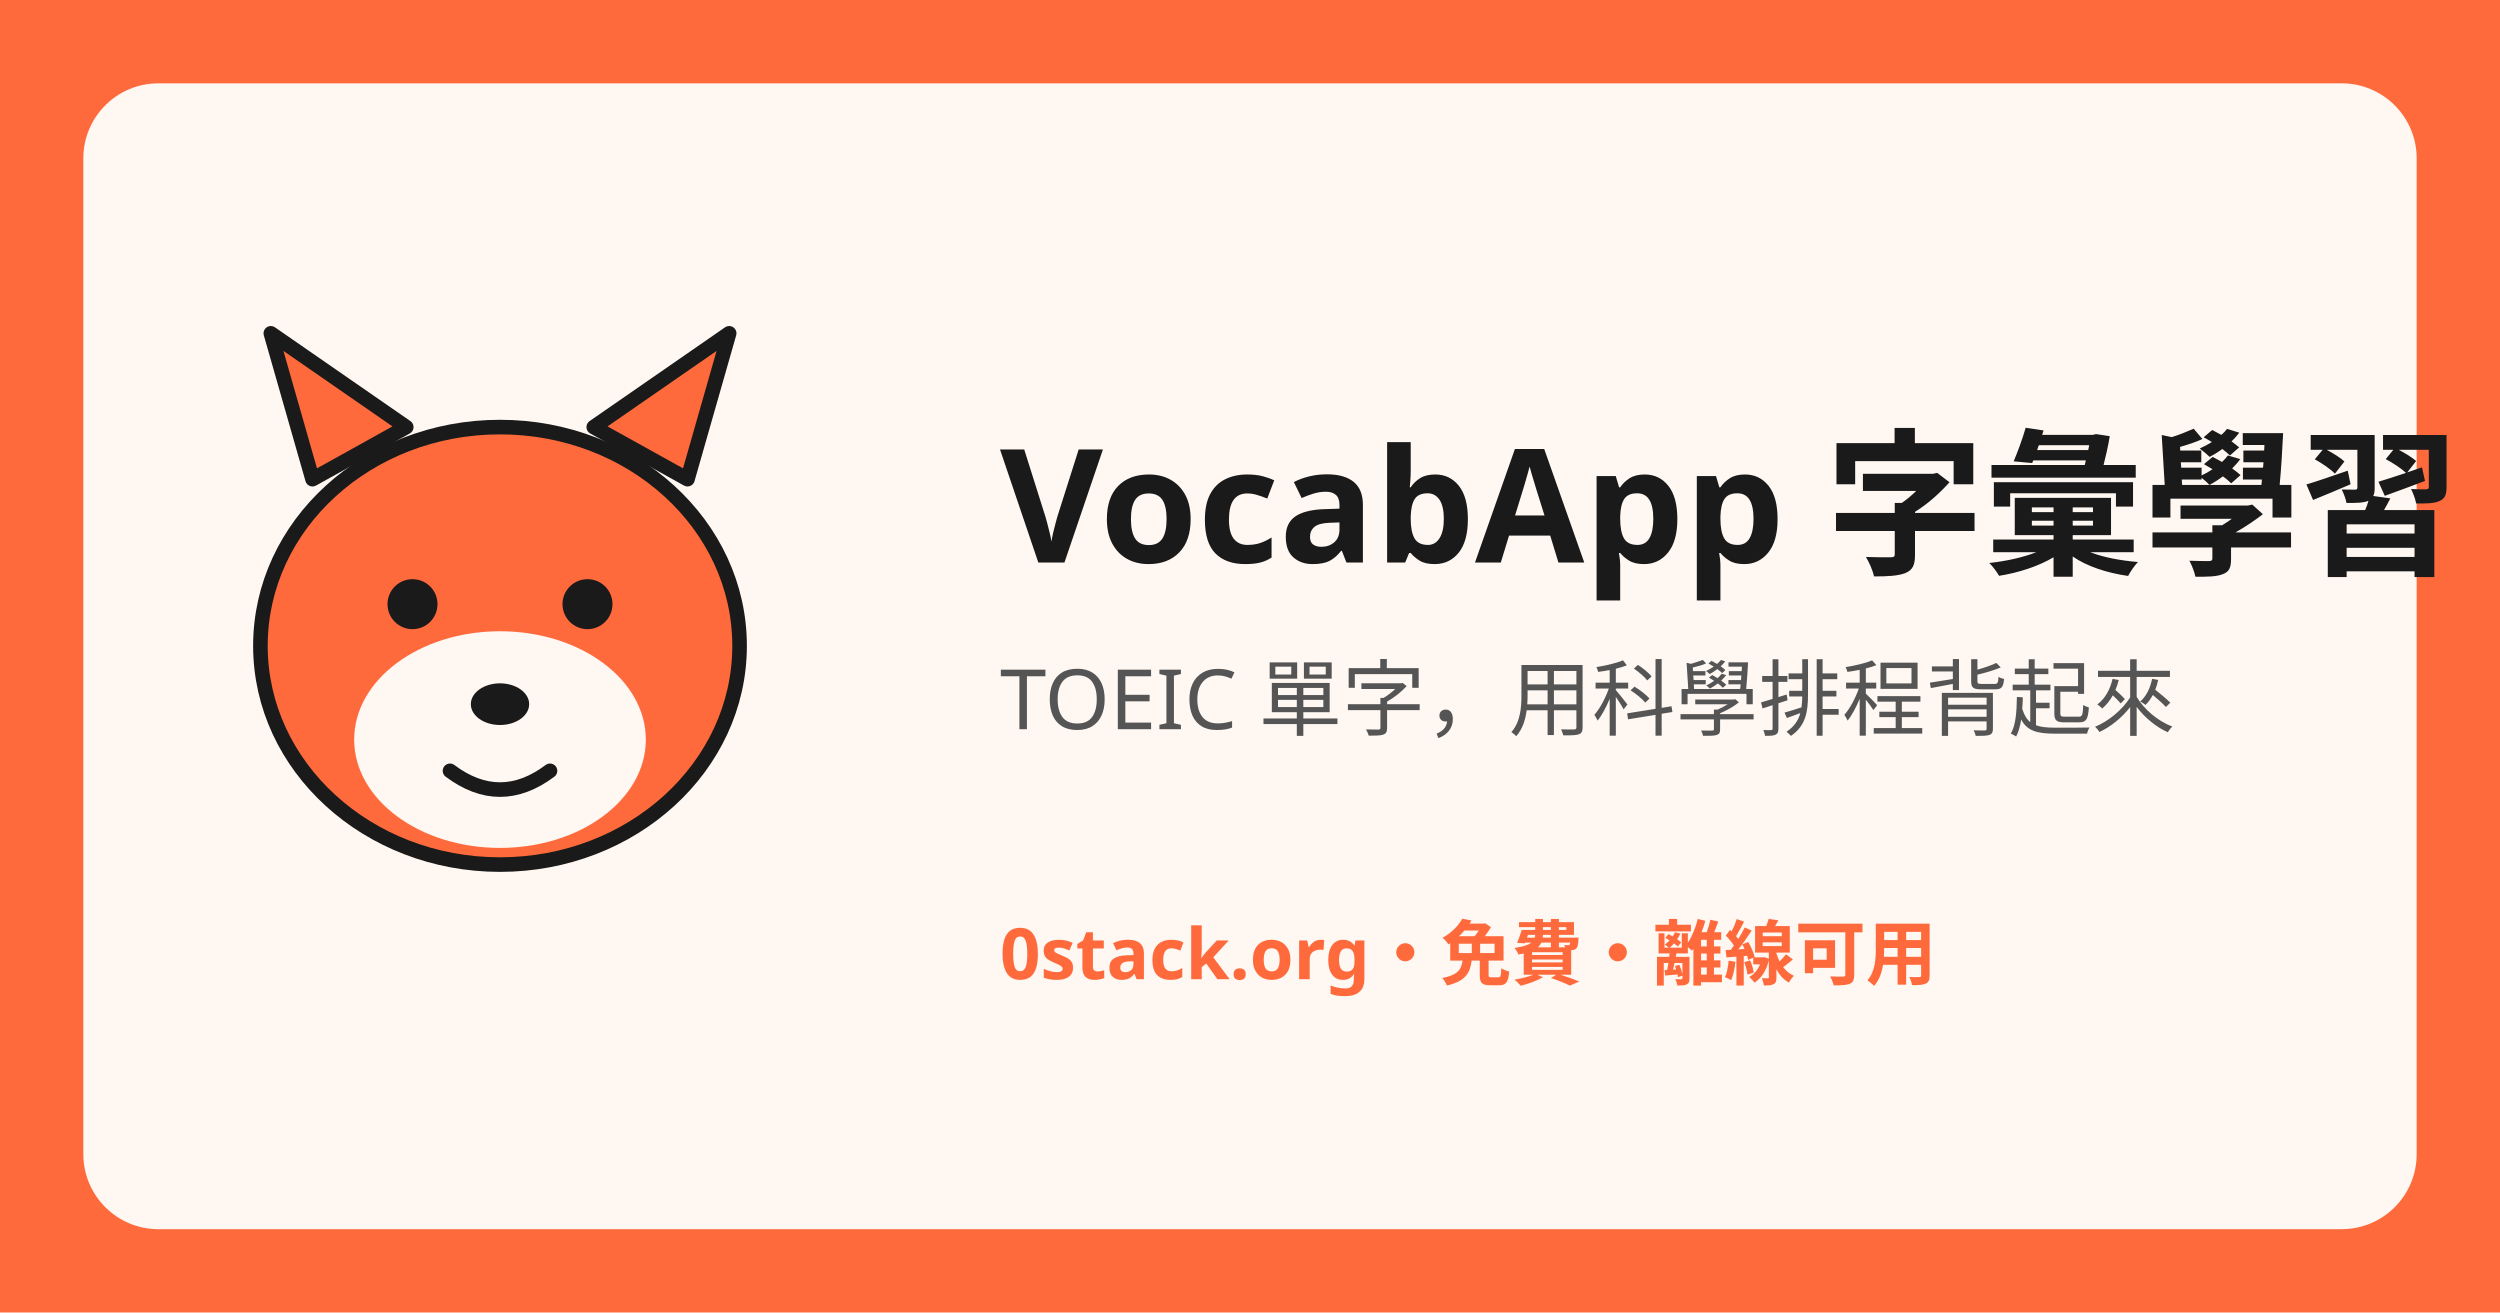
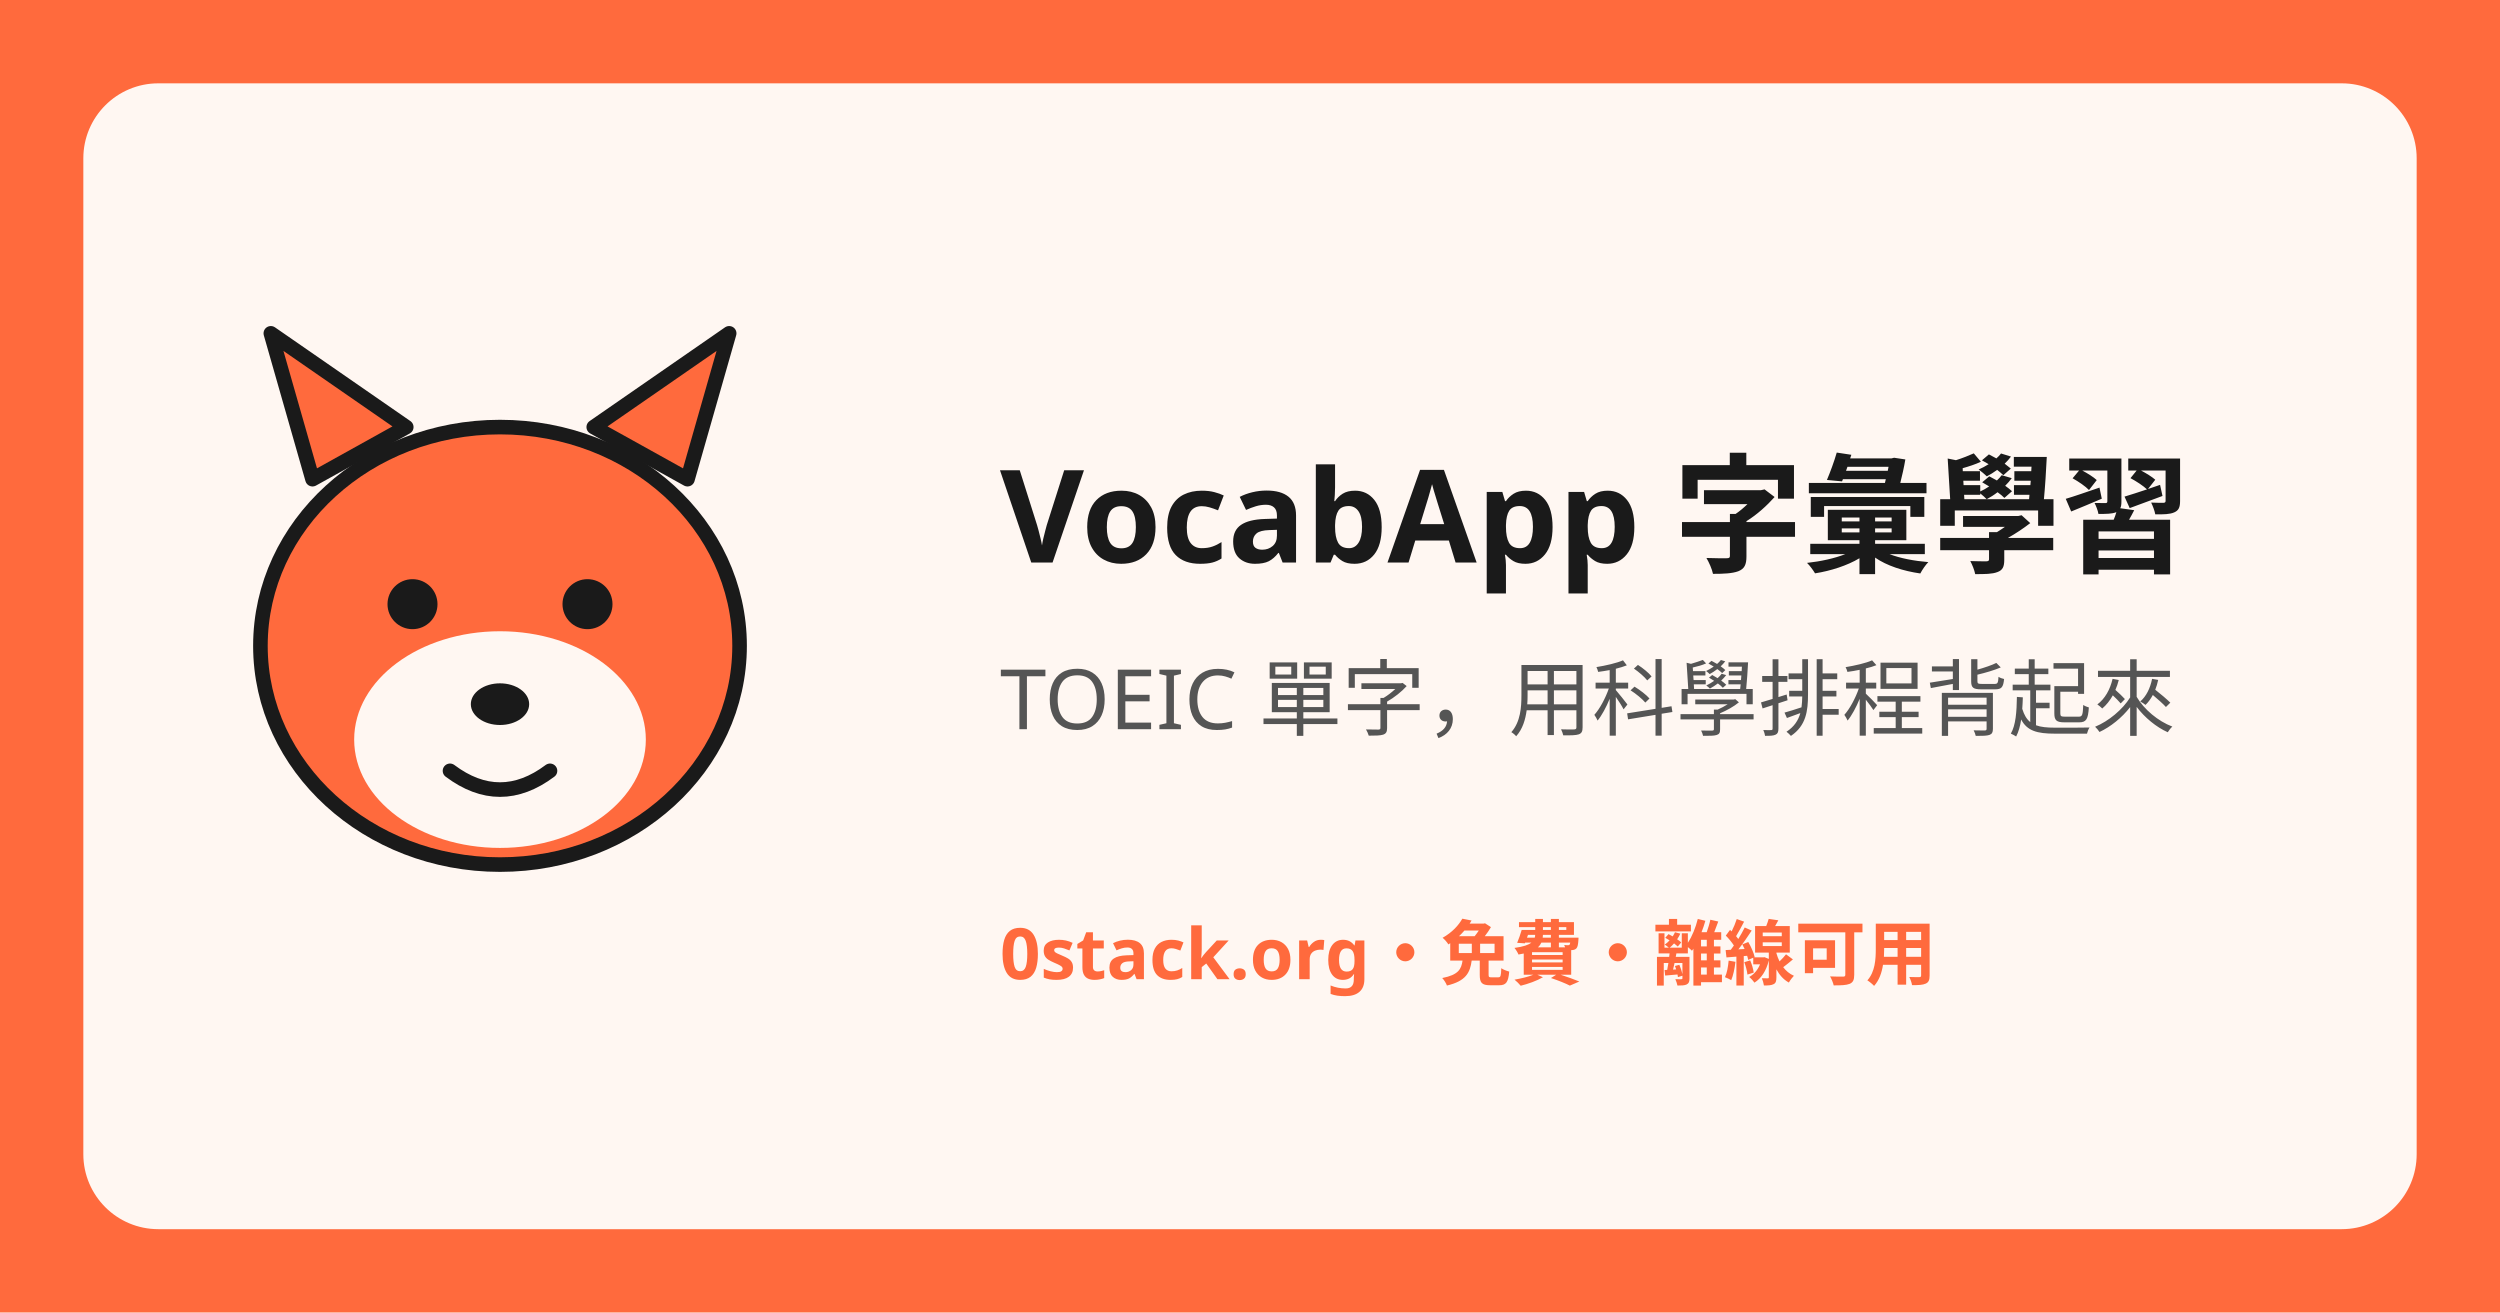
<svg xmlns="http://www.w3.org/2000/svg" width="1200" height="630" viewBox="0 0 1200 630">
  <rect width="1200" height="630" fill="#FF6A3D" />
  <rect x="40" y="40" width="1120" height="550" rx="36" fill="#FFF7F2" />
  <g transform="translate(120,170)">
    <polygon points="30,60 10,-10 75,35" fill="#FF6A3D" stroke="#1A1A1A" stroke-width="7" stroke-linejoin="round" />
    <polygon points="210,60 230,-10 165,35" fill="#FF6A3D" stroke="#1A1A1A" stroke-width="7" stroke-linejoin="round" />
    <ellipse cx="120" cy="140" rx="115" ry="105" fill="#FF6A3D" stroke="#1A1A1A" stroke-width="7" />
    <ellipse cx="120" cy="185" rx="70" ry="52" fill="#FFF7F2" />
    <circle cx="78" cy="120" r="12" fill="#1A1A1A" />
    <circle cx="162" cy="120" r="12" fill="#1A1A1A" />
    <ellipse cx="120" cy="168" rx="14" ry="10" fill="#1A1A1A" />
    <path d="M96 200 q24 18 48 0" stroke="#1A1A1A" stroke-width="7" fill="none" stroke-linecap="round" />
  </g>
-   <text x="480" y="270" font-family="Segoe UI, Noto Sans TC, sans-serif" font-size="76" font-weight="800" fill="#1A1A1A">VocabApp 字彙學習</text>
+   <text x="480" y="270" font-family="Segoe UI, Noto Sans TC, sans-serif" font-size="62" font-weight="800" fill="#1A1A1A">VocabApp 字彙學習</text>
  <text x="480" y="350" font-family="Segoe UI, Noto Sans TC, sans-serif" font-size="40" fill="#555555">TOEIC 單字，用科學排程背起來</text>
  <text x="480" y="470" font-family="Segoe UI, Noto Sans TC, sans-serif" font-size="34" font-weight="700" fill="#FF6A3D">0stack.org・免費・離線可用</text>
</svg>
